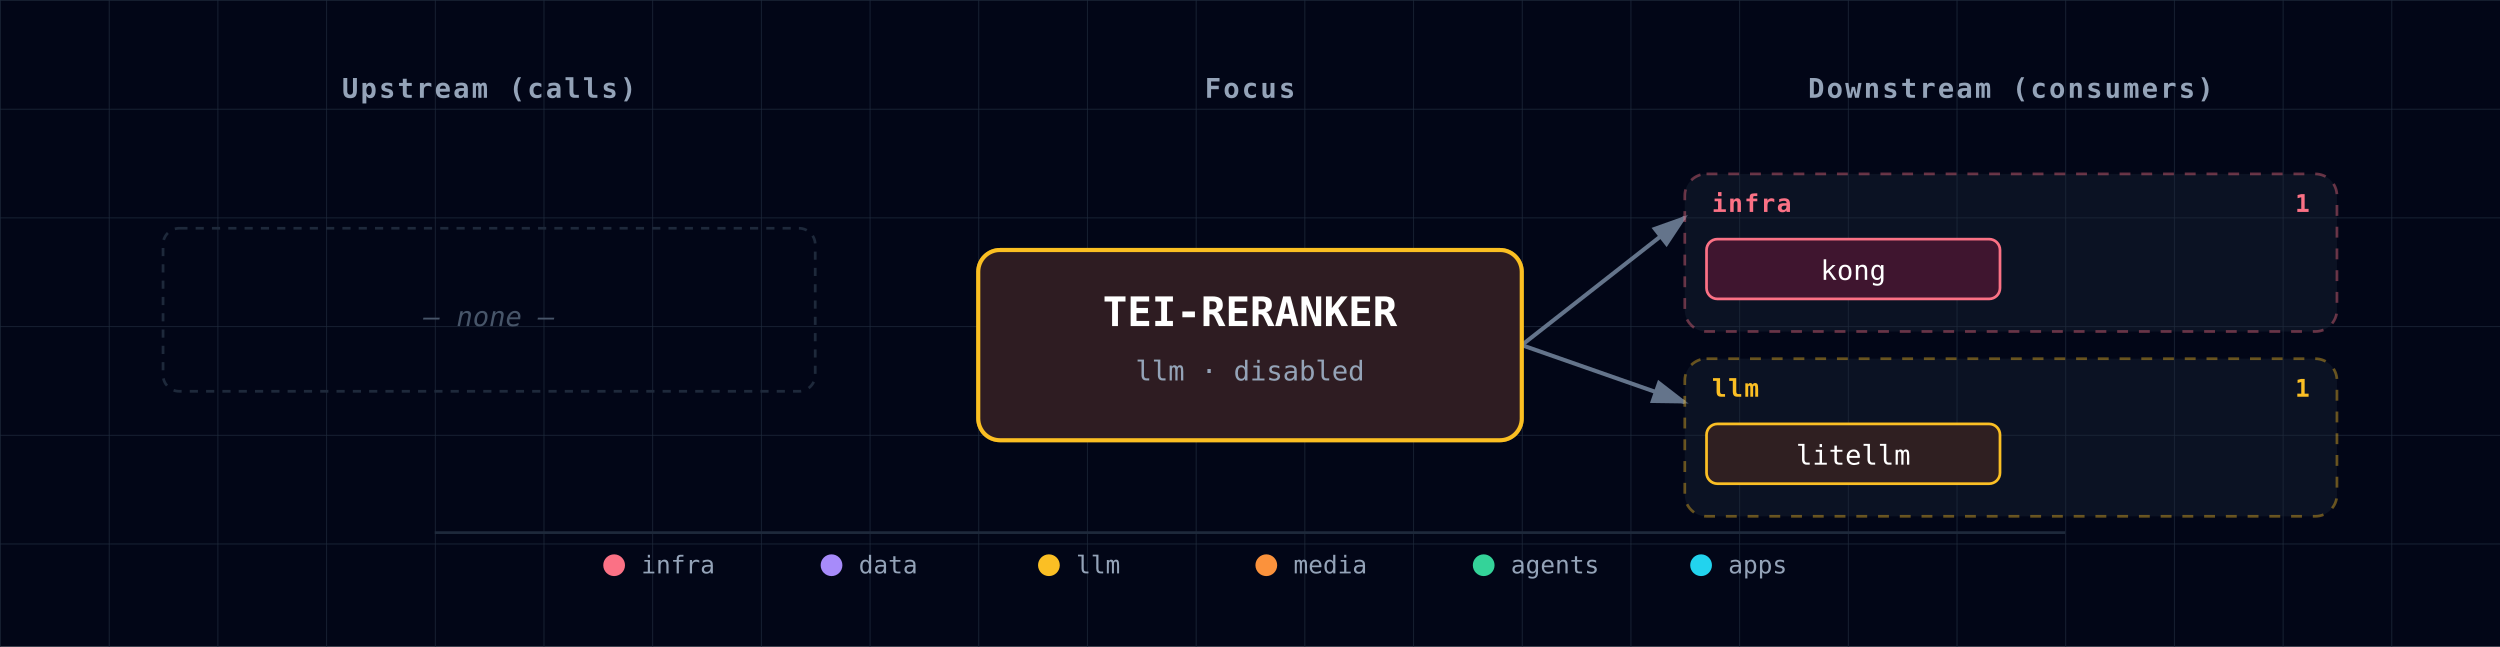
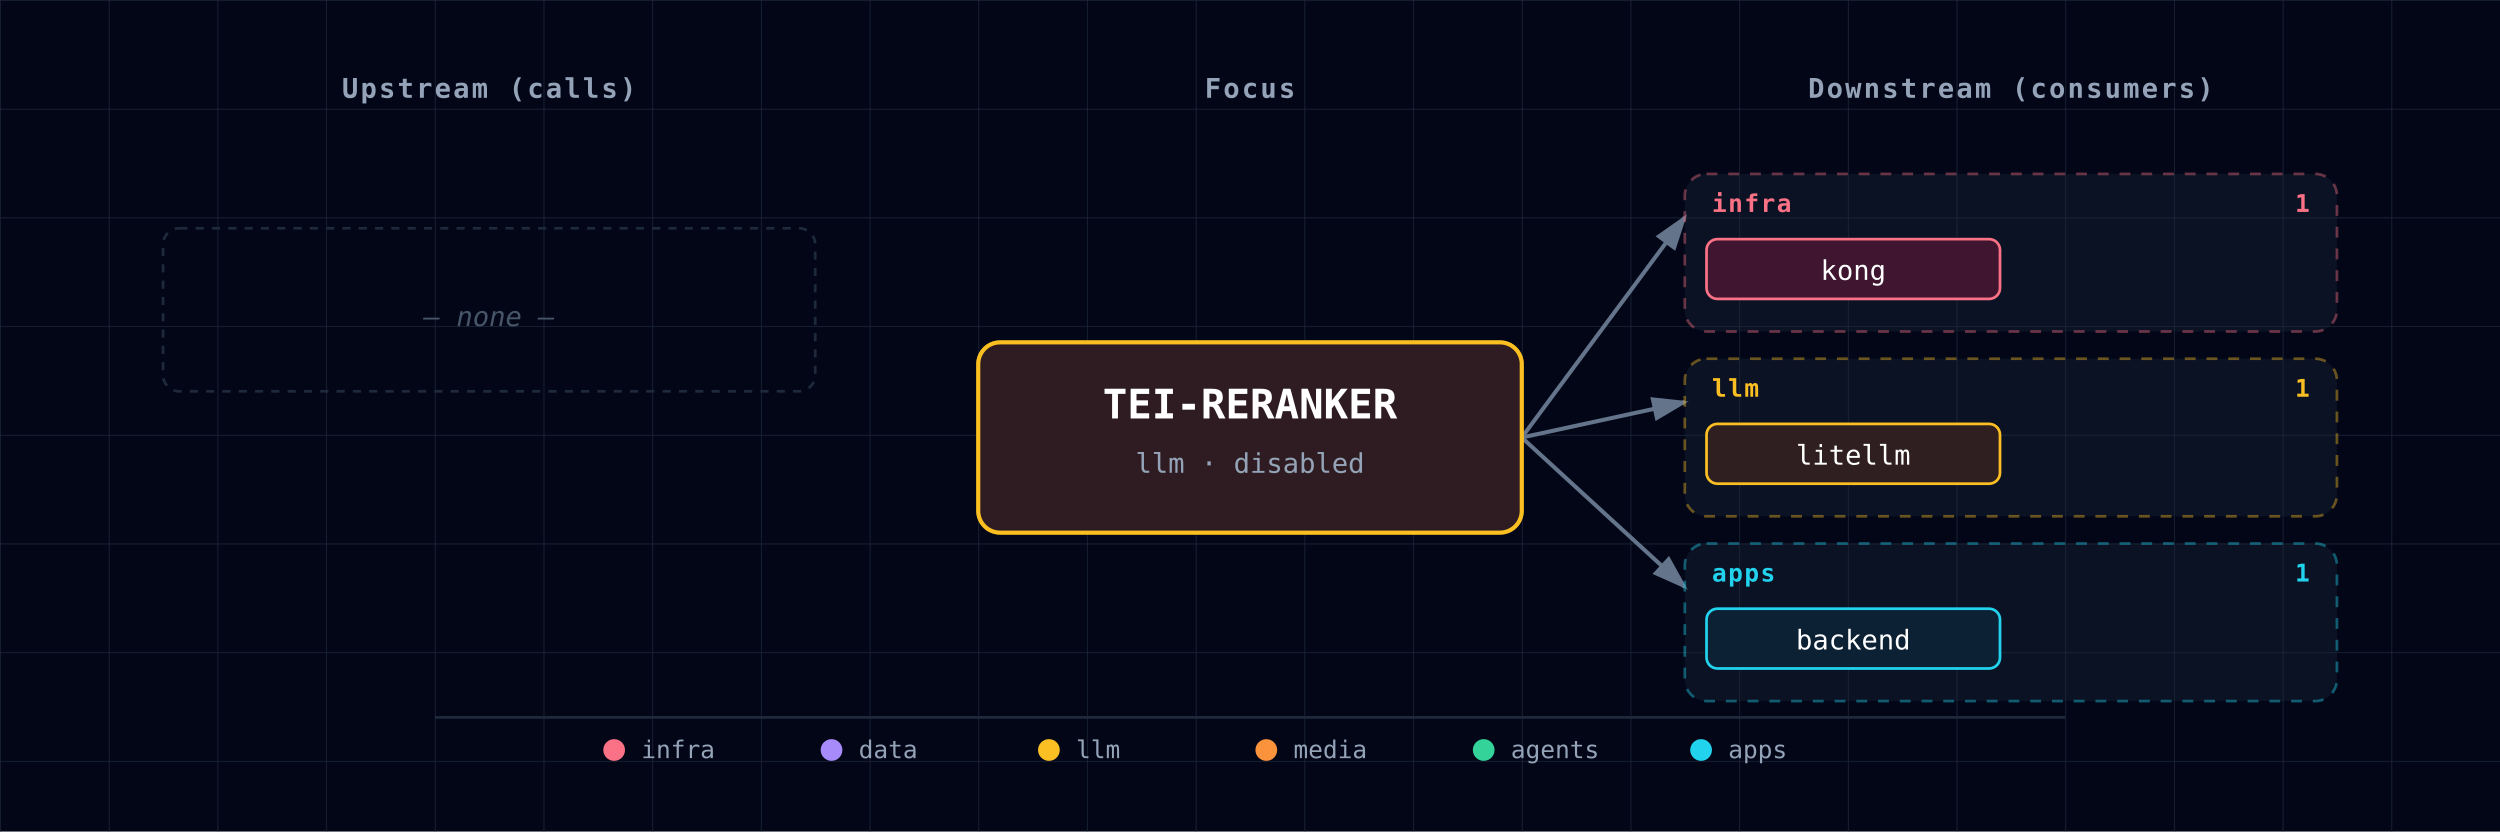
- <svg xmlns="http://www.w3.org/2000/svg" viewBox="0 0 920 238" font-family="'JetBrains Mono', 'Fira Code', Menlo, Consolas, monospace">
+ <svg xmlns="http://www.w3.org/2000/svg" viewBox="0 0 920 306" font-family="'JetBrains Mono', 'Fira Code', Menlo, Consolas, monospace">
  <defs>
    <pattern id="grid" width="40" height="40" patternUnits="userSpaceOnUse">
      <path d="M 40 0 L 0 0 0 40" fill="none" stroke="#1e293b" stroke-width="0.5" />
    </pattern>
    <marker id="arrowhead" markerWidth="9" markerHeight="6" refX="8" refY="3" orient="auto">
      <polygon points="0 0, 9 3, 0 6" fill="#64748b" />
    </marker>
    <filter id="focus-glow" x="-50%" y="-50%" width="200%" height="200%">
      <feGaussianBlur in="SourceAlpha" stdDeviation="6" />
      <feFlood flood-color="#fbbf24" flood-opacity="0.6" />
      <feComposite in2="SourceAlpha" operator="in" />
      <feMerge>
        <feMergeNode />
        <feMergeNode in="SourceGraphic" />
      </feMerge>
    </filter>
  </defs>
-   <rect width="920" height="238" fill="#020617" />
-   <rect width="920" height="238" fill="url(#grid)" />
+   <rect width="920" height="306" fill="#020617" />
+   <rect width="920" height="306" fill="url(#grid)" />
  <text x="180" y="36" fill="#94a3b8" font-size="10" font-weight="600" text-anchor="middle" letter-spacing="0.08em">Upstream (calls)</text>
  <text x="460" y="36" fill="#94a3b8" font-size="10" font-weight="600" text-anchor="middle" letter-spacing="0.08em">Focus</text>
  <text x="740" y="36" fill="#94a3b8" font-size="10" font-weight="600" text-anchor="middle" letter-spacing="0.08em">Downstream (consumers)</text>
-   <line x1="560" y1="127" x2="620" y2="80" stroke="#64748b" stroke-width="1.5" marker-end="url(#arrowhead)" />
-   <line x1="560" y1="127" x2="620" y2="148" stroke="#64748b" stroke-width="1.5" marker-end="url(#arrowhead)" />
+   <line x1="560" y1="161" x2="620" y2="80" stroke="#64748b" stroke-width="1.5" marker-end="url(#arrowhead)" />
+   <line x1="560" y1="161" x2="620" y2="148" stroke="#64748b" stroke-width="1.5" marker-end="url(#arrowhead)" />
+   <line x1="560" y1="161" x2="620" y2="216" stroke="#64748b" stroke-width="1.5" marker-end="url(#arrowhead)" />
  <g>
    <rect x="60" y="84" width="240" height="60" rx="6" fill="none" stroke="#1e293b" stroke-width="1" stroke-dasharray="3,3" />
    <text x="180" y="120" fill="#475569" font-size="10" font-style="italic" text-anchor="middle">— none —</text>
  </g>
  <g>
    <g class="cluster">
      <rect x="620" y="64" width="240" height="58" rx="8" fill="rgba(30,41,59,0.35)" stroke="#fb7185" stroke-width="1" stroke-dasharray="4,4" stroke-opacity="0.4" />
      <text x="630" y="78" fill="#fb7185" font-size="9" font-weight="700" text-anchor="start" style="letter-spacing:0.06em;text-transform:uppercase;">infra</text>
      <text x="850" y="78" fill="#fb7185" font-size="9" font-weight="600" text-anchor="end">1</text>
    </g>
    <g>
      <rect x="628" y="88" width="108" height="22" rx="4" fill="#0f172a" />
      <rect x="628" y="88" width="108" height="22" rx="4" fill="rgba(136, 19, 55, 0.4)" stroke="#fb7185" stroke-width="1" />
      <text x="682" y="103" fill="white" font-size="10" text-anchor="middle">kong</text>
    </g>
    <g class="cluster">
      <rect x="620" y="132" width="240" height="58" rx="8" fill="rgba(30,41,59,0.35)" stroke="#fbbf24" stroke-width="1" stroke-dasharray="4,4" stroke-opacity="0.4" />
      <text x="630" y="146" fill="#fbbf24" font-size="9" font-weight="700" text-anchor="start" style="letter-spacing:0.06em;text-transform:uppercase;">llm</text>
      <text x="850" y="146" fill="#fbbf24" font-size="9" font-weight="600" text-anchor="end">1</text>
    </g>
    <g>
      <rect x="628" y="156" width="108" height="22" rx="4" fill="#0f172a" />
      <rect x="628" y="156" width="108" height="22" rx="4" fill="rgba(120, 53, 15, 0.3)" stroke="#fbbf24" stroke-width="1" />
      <text x="682" y="171" fill="white" font-size="10" text-anchor="middle">litellm</text>
    </g>
+     <g class="cluster">
+       <rect x="620" y="200" width="240" height="58" rx="8" fill="rgba(30,41,59,0.35)" stroke="#22d3ee" stroke-width="1" stroke-dasharray="4,4" stroke-opacity="0.4" />
+       <text x="630" y="214" fill="#22d3ee" font-size="9" font-weight="700" text-anchor="start" style="letter-spacing:0.06em;text-transform:uppercase;">apps</text>
+       <text x="850" y="214" fill="#22d3ee" font-size="9" font-weight="600" text-anchor="end">1</text>
+     </g>
+     <g>
+       <rect x="628" y="224" width="108" height="22" rx="4" fill="#0f172a" />
+       <rect x="628" y="224" width="108" height="22" rx="4" fill="rgba(8, 51, 68, 0.4)" stroke="#22d3ee" stroke-width="1" />
+       <text x="682" y="239" fill="white" font-size="10" text-anchor="middle">backend</text>
+     </g>
  </g>
  <g class="focus" filter="url(#focus-glow)">
-     <rect x="360" y="92" width="200" height="70" rx="8" fill="#0f172a" />
-     <rect x="360" y="92" width="200" height="70" rx="8" fill="rgba(120, 53, 15, 0.3)" stroke="#fbbf24" stroke-width="1.5" />
-     <text x="460" y="120" fill="white" font-size="15" font-weight="700" text-anchor="middle">TEI-RERANKER</text>
-     <text x="460" y="140" fill="#94a3b8" font-size="10" text-anchor="middle">llm · disabled</text>
+     <rect x="360" y="126" width="200" height="70" rx="8" fill="#0f172a" />
+     <rect x="360" y="126" width="200" height="70" rx="8" fill="rgba(120, 53, 15, 0.3)" stroke="#fbbf24" stroke-width="1.5" />
+     <text x="460" y="154" fill="white" font-size="15" font-weight="700" text-anchor="middle">TEI-RERANKER</text>
+     <text x="460" y="174" fill="#94a3b8" font-size="10" text-anchor="middle">llm · disabled</text>
  </g>
  <g class="legend">
-     <line x1="160" y1="196" x2="760" y2="196" stroke="#1e293b" stroke-width="1" />
-     <circle cx="226" cy="208" r="4" fill="#fb7185" />
-     <text x="236" y="211" fill="#94a3b8" font-size="9" font-weight="400" text-anchor="start">infra</text>
-     <circle cx="306" cy="208" r="4" fill="#a78bfa" />
-     <text x="316" y="211" fill="#94a3b8" font-size="9" font-weight="400" text-anchor="start">data</text>
-     <circle cx="386" cy="208" r="4" fill="#fbbf24" />
-     <text x="396" y="211" fill="#94a3b8" font-size="9" font-weight="400" text-anchor="start">llm</text>
-     <circle cx="466" cy="208" r="4" fill="#fb923c" />
-     <text x="476" y="211" fill="#94a3b8" font-size="9" font-weight="400" text-anchor="start">media</text>
-     <circle cx="546" cy="208" r="4" fill="#34d399" />
-     <text x="556" y="211" fill="#94a3b8" font-size="9" font-weight="400" text-anchor="start">agents</text>
-     <circle cx="626" cy="208" r="4" fill="#22d3ee" />
-     <text x="636" y="211" fill="#94a3b8" font-size="9" font-weight="400" text-anchor="start">apps</text>
+     <line x1="160" y1="264" x2="760" y2="264" stroke="#1e293b" stroke-width="1" />
+     <circle cx="226" cy="276" r="4" fill="#fb7185" />
+     <text x="236" y="279" fill="#94a3b8" font-size="9" font-weight="400" text-anchor="start">infra</text>
+     <circle cx="306" cy="276" r="4" fill="#a78bfa" />
+     <text x="316" y="279" fill="#94a3b8" font-size="9" font-weight="400" text-anchor="start">data</text>
+     <circle cx="386" cy="276" r="4" fill="#fbbf24" />
+     <text x="396" y="279" fill="#94a3b8" font-size="9" font-weight="400" text-anchor="start">llm</text>
+     <circle cx="466" cy="276" r="4" fill="#fb923c" />
+     <text x="476" y="279" fill="#94a3b8" font-size="9" font-weight="400" text-anchor="start">media</text>
+     <circle cx="546" cy="276" r="4" fill="#34d399" />
+     <text x="556" y="279" fill="#94a3b8" font-size="9" font-weight="400" text-anchor="start">agents</text>
+     <circle cx="626" cy="276" r="4" fill="#22d3ee" />
+     <text x="636" y="279" fill="#94a3b8" font-size="9" font-weight="400" text-anchor="start">apps</text>
  </g>
</svg>
